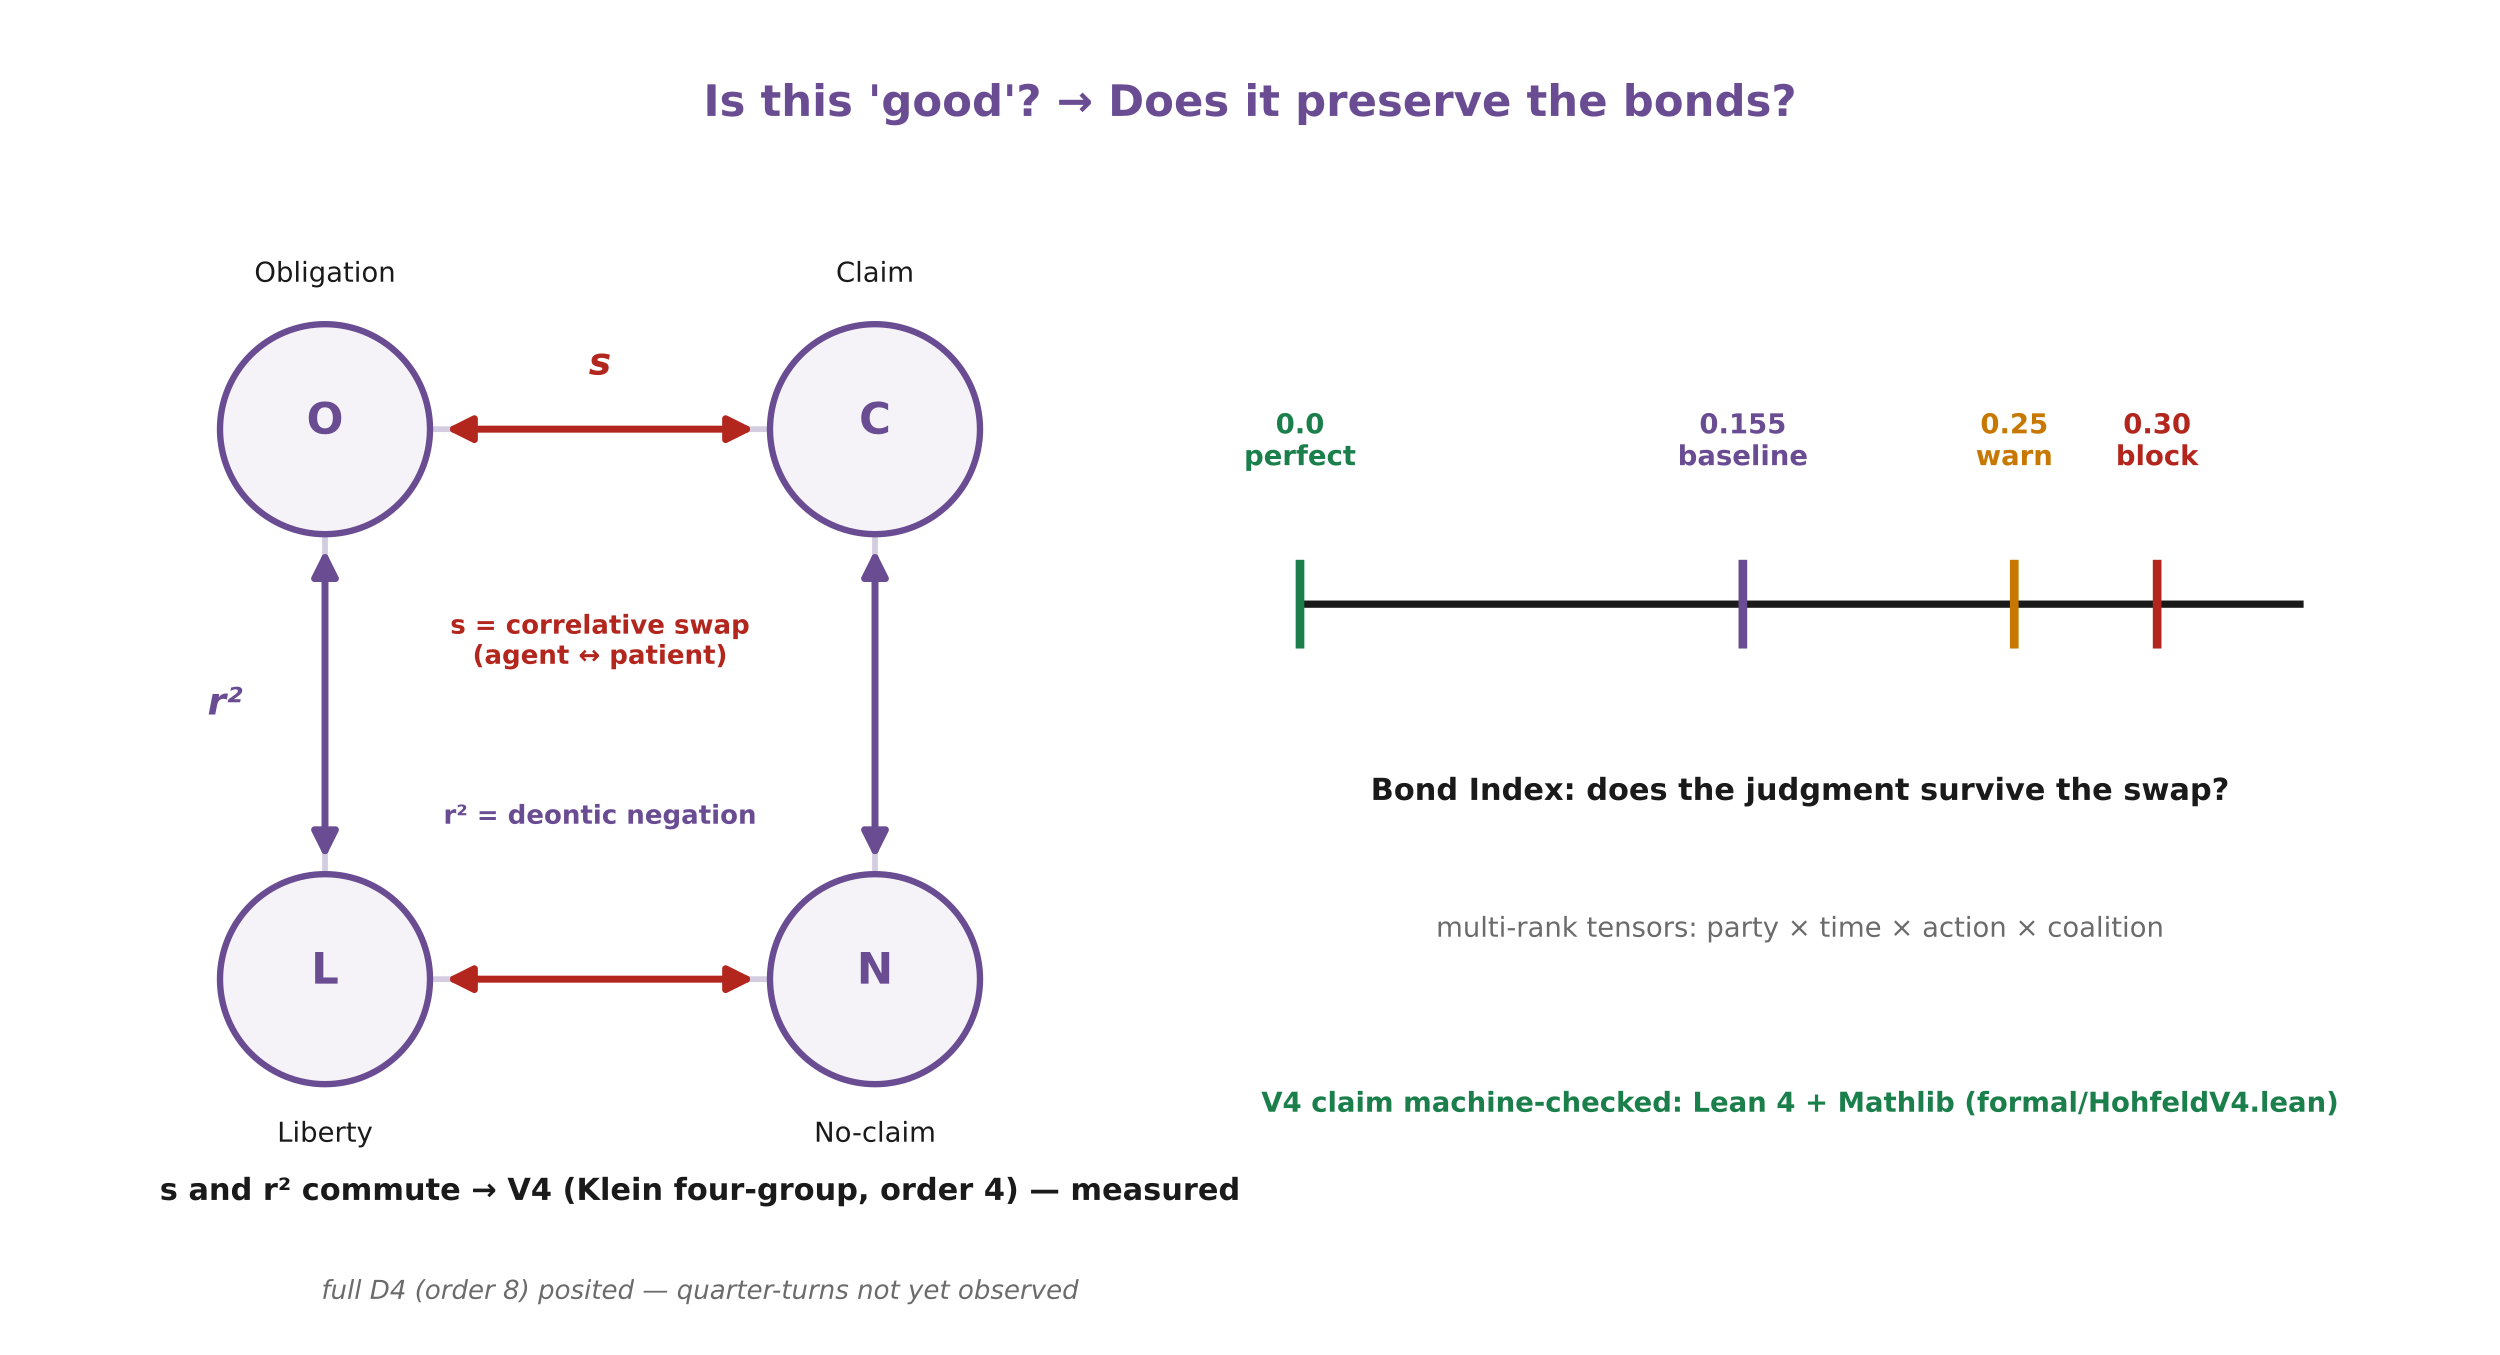
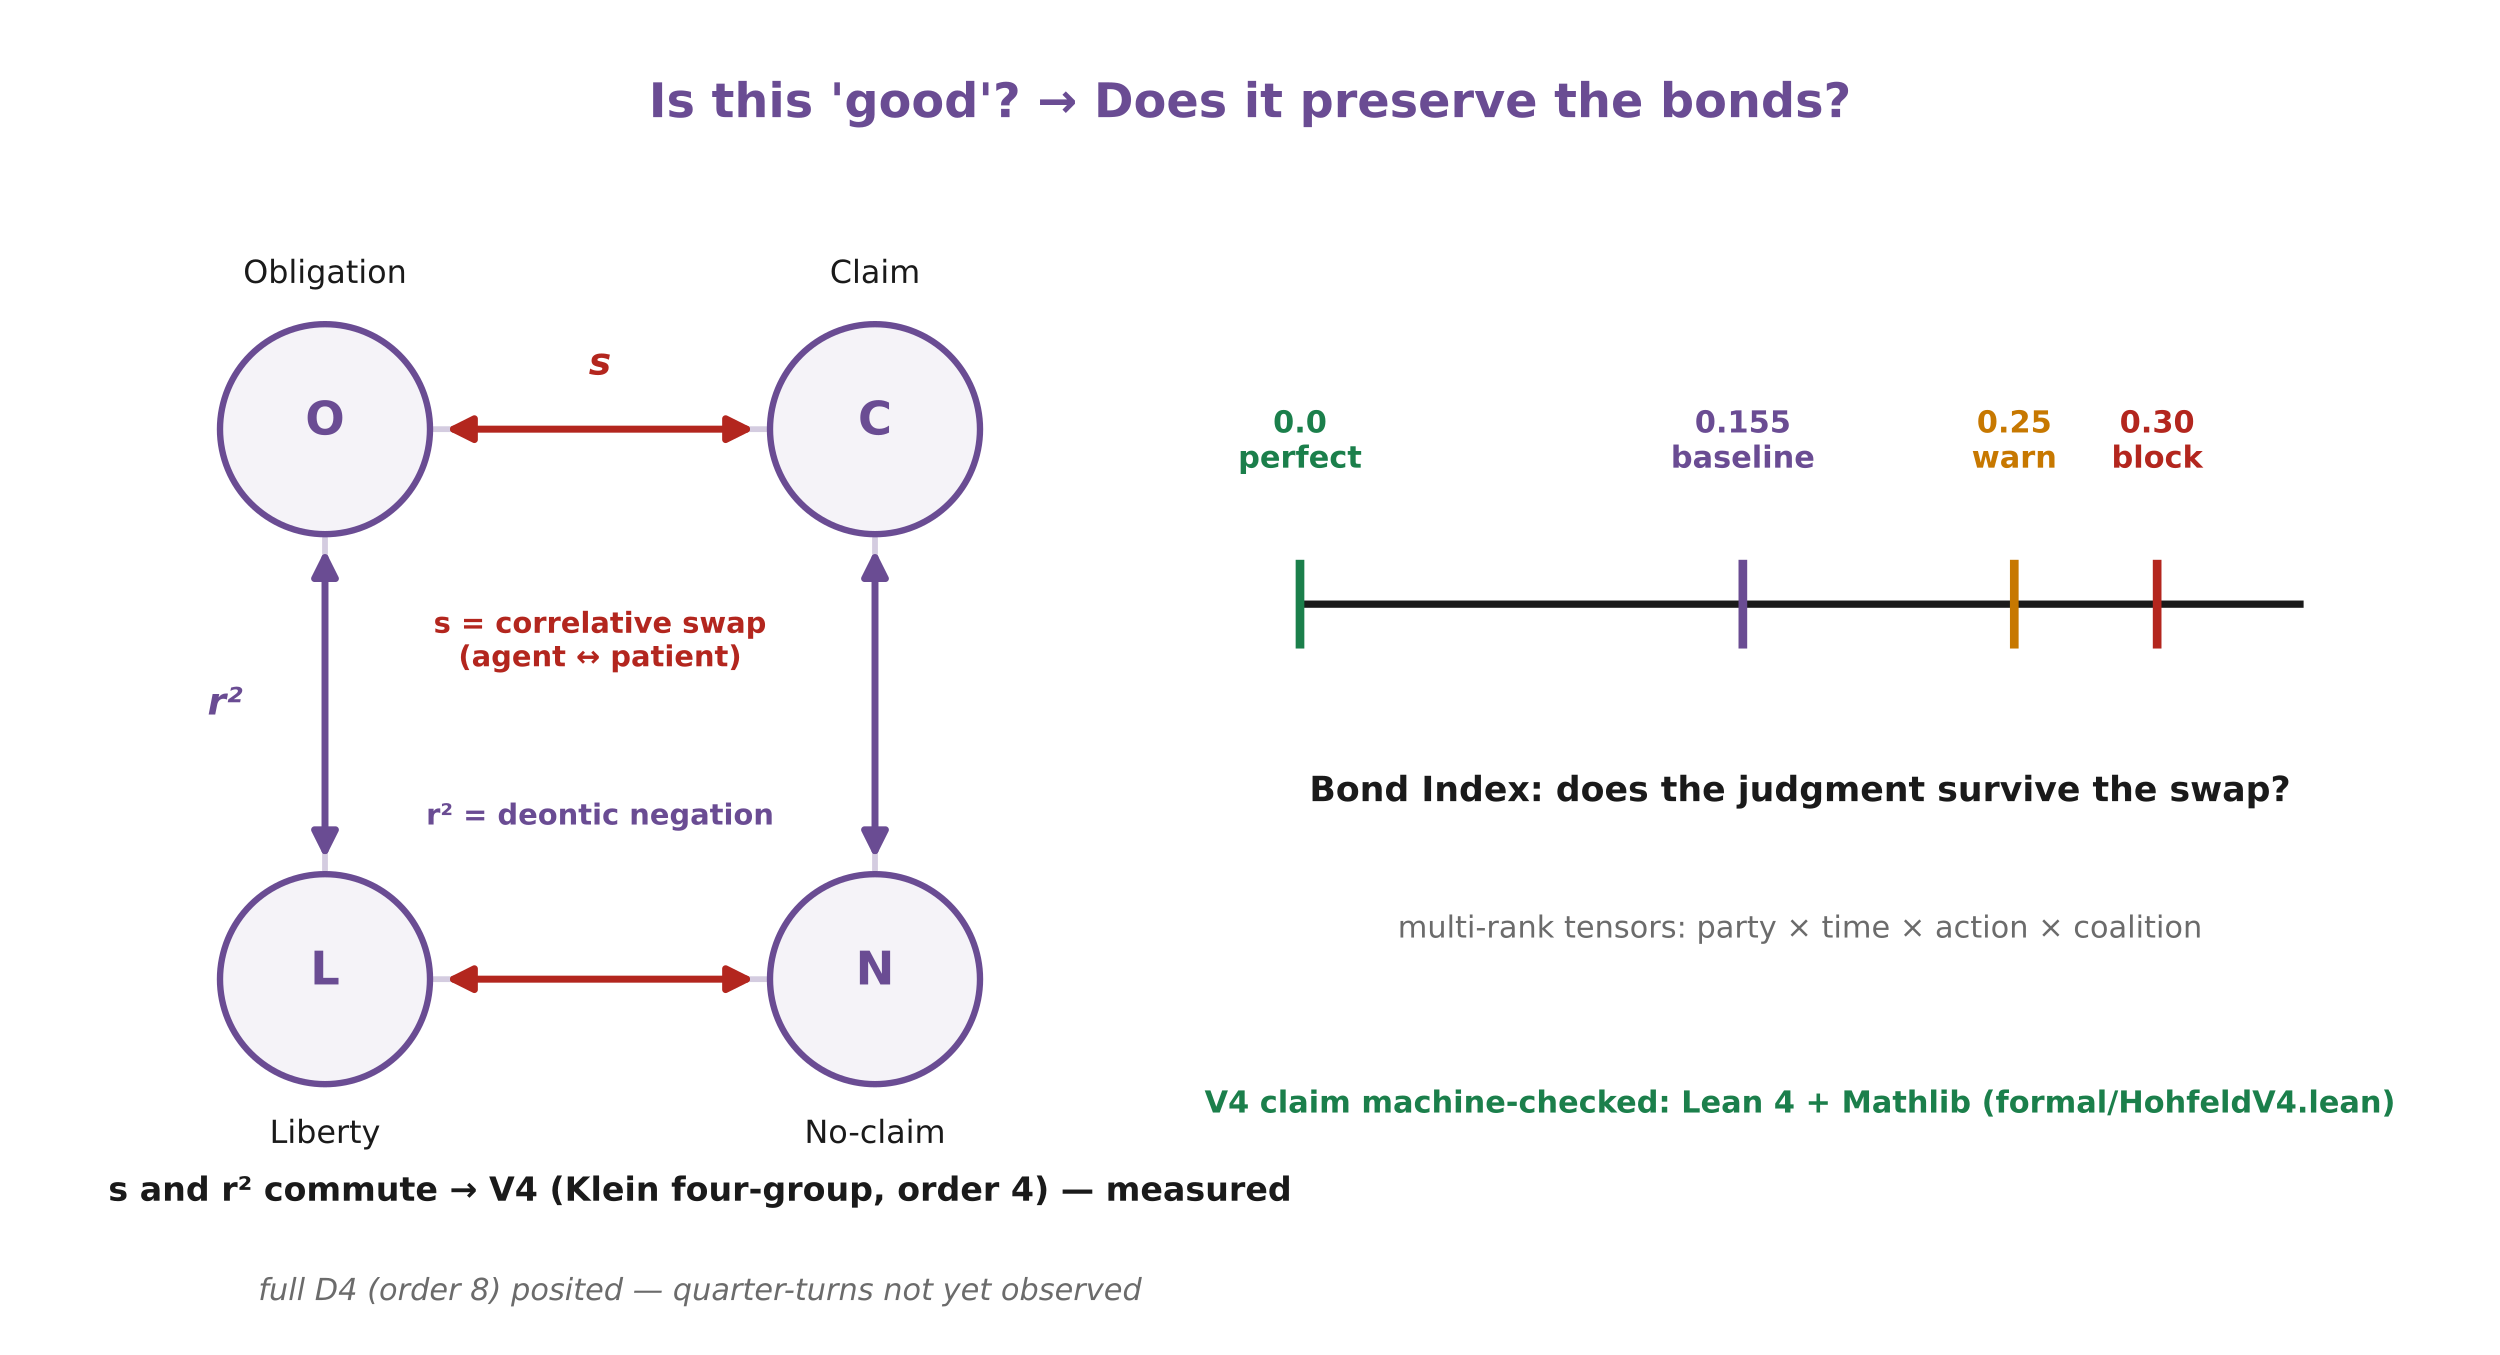
<svg xmlns="http://www.w3.org/2000/svg" width="864pt" height="468pt" viewBox="0 0 864 468" version="1.1">
  <defs>
    <style type="text/css">*{stroke-linejoin: round; stroke-linecap: butt}</style>
  </defs>
  <g id="figure_1">
    <g id="patch_1">
      <path d="M 0 468  L 864 468  L 864 0  L 0 0  L 0 468  z " style="fill: none" />
    </g>
    <g id="axes_1">
      <g id="line2d_1">
-         <path d="M 112.32 148.32  L 302.4 148.32  L 302.4 338.4  L 112.32 338.4  L 112.32 148.32  " clip-path="url(#pbc7aae9d55)" style="fill: none; stroke: #d4cce0; stroke-width: 2; stroke-linecap: square" />
+         <path d="M 112.32 148.32  L 302.4 148.32  L 302.4 338.4  L 112.32 338.4  L 112.32 148.32  " clip-path="url(#p739dad0c6a)" style="fill: none; stroke: #d4cce0; stroke-width: 2; stroke-linecap: square" />
      </g>
      <g id="patch_2">
-         <path d="M 156.749 148.32  Q 207.362 148.32 257.974 148.32  " clip-path="url(#pbc7aae9d55)" style="fill: none; stroke: #b3261e; stroke-width: 2.4; stroke-linecap: round" />
-         <path d="M 163.949 151.92  L 156.749 148.32  L 163.949 144.72  z " clip-path="url(#pbc7aae9d55)" style="fill: #b3261e; stroke: #b3261e; stroke-width: 2.4; stroke-linecap: round" />
-         <path d="M 250.774 144.72  L 257.974 148.32  L 250.774 151.92  z " clip-path="url(#pbc7aae9d55)" style="fill: #b3261e; stroke: #b3261e; stroke-width: 2.4; stroke-linecap: round" />
+         <path d="M 156.749 148.32  Q 207.362 148.32 257.974 148.32  " clip-path="url(#p739dad0c6a)" style="fill: none; stroke: #b3261e; stroke-width: 2.4; stroke-linecap: round" />
+         <path d="M 163.949 151.92  L 156.749 148.32  L 163.949 144.72  z " clip-path="url(#p739dad0c6a)" style="fill: #b3261e; stroke: #b3261e; stroke-width: 2.4; stroke-linecap: round" />
+         <path d="M 250.774 144.72  L 257.974 148.32  L 250.774 151.92  z " clip-path="url(#p739dad0c6a)" style="fill: #b3261e; stroke: #b3261e; stroke-width: 2.4; stroke-linecap: round" />
      </g>
      <g id="patch_3">
-         <path d="M 156.749 338.4  Q 207.362 338.4 257.974 338.4  " clip-path="url(#pbc7aae9d55)" style="fill: none; stroke: #b3261e; stroke-width: 2.4; stroke-linecap: round" />
-         <path d="M 163.949 342  L 156.749 338.4  L 163.949 334.8  z " clip-path="url(#pbc7aae9d55)" style="fill: #b3261e; stroke: #b3261e; stroke-width: 2.4; stroke-linecap: round" />
-         <path d="M 250.774 334.8  L 257.974 338.4  L 250.774 342  z " clip-path="url(#pbc7aae9d55)" style="fill: #b3261e; stroke: #b3261e; stroke-width: 2.4; stroke-linecap: round" />
+         <path d="M 156.749 338.4  Q 207.362 338.4 257.974 338.4  " clip-path="url(#p739dad0c6a)" style="fill: none; stroke: #b3261e; stroke-width: 2.4; stroke-linecap: round" />
+         <path d="M 163.949 342  L 156.749 338.4  L 163.949 334.8  z " clip-path="url(#p739dad0c6a)" style="fill: #b3261e; stroke: #b3261e; stroke-width: 2.4; stroke-linecap: round" />
+         <path d="M 250.774 334.8  L 257.974 338.4  L 250.774 342  z " clip-path="url(#p739dad0c6a)" style="fill: #b3261e; stroke: #b3261e; stroke-width: 2.4; stroke-linecap: round" />
      </g>
      <g id="patch_4">
-         <path d="M 112.32 192.749  Q 112.32 243.362 112.32 293.974  " clip-path="url(#pbc7aae9d55)" style="fill: none; stroke: #6a4c93; stroke-width: 2.4; stroke-linecap: round" />
-         <path d="M 108.72 199.949  L 112.32 192.749  L 115.92 199.949  z " clip-path="url(#pbc7aae9d55)" style="fill: #6a4c93; stroke: #6a4c93; stroke-width: 2.4; stroke-linecap: round" />
-         <path d="M 115.92 286.774  L 112.32 293.974  L 108.72 286.774  z " clip-path="url(#pbc7aae9d55)" style="fill: #6a4c93; stroke: #6a4c93; stroke-width: 2.4; stroke-linecap: round" />
+         <path d="M 112.32 192.749  Q 112.32 243.362 112.32 293.974  " clip-path="url(#p739dad0c6a)" style="fill: none; stroke: #6a4c93; stroke-width: 2.4; stroke-linecap: round" />
+         <path d="M 108.72 199.949  L 112.32 192.749  L 115.92 199.949  z " clip-path="url(#p739dad0c6a)" style="fill: #6a4c93; stroke: #6a4c93; stroke-width: 2.4; stroke-linecap: round" />
+         <path d="M 115.92 286.774  L 112.32 293.974  L 108.72 286.774  z " clip-path="url(#p739dad0c6a)" style="fill: #6a4c93; stroke: #6a4c93; stroke-width: 2.4; stroke-linecap: round" />
      </g>
      <g id="patch_5">
-         <path d="M 302.4 192.749  Q 302.4 243.362 302.4 293.974  " clip-path="url(#pbc7aae9d55)" style="fill: none; stroke: #6a4c93; stroke-width: 2.4; stroke-linecap: round" />
-         <path d="M 298.8 199.949  L 302.4 192.749  L 306 199.949  z " clip-path="url(#pbc7aae9d55)" style="fill: #6a4c93; stroke: #6a4c93; stroke-width: 2.4; stroke-linecap: round" />
-         <path d="M 306 286.774  L 302.4 293.974  L 298.8 286.774  z " clip-path="url(#pbc7aae9d55)" style="fill: #6a4c93; stroke: #6a4c93; stroke-width: 2.4; stroke-linecap: round" />
+         <path d="M 302.4 192.749  Q 302.4 243.362 302.4 293.974  " clip-path="url(#p739dad0c6a)" style="fill: none; stroke: #6a4c93; stroke-width: 2.4; stroke-linecap: round" />
+         <path d="M 298.8 199.949  L 302.4 192.749  L 306 199.949  z " clip-path="url(#p739dad0c6a)" style="fill: #6a4c93; stroke: #6a4c93; stroke-width: 2.4; stroke-linecap: round" />
+         <path d="M 306 286.774  L 302.4 293.974  L 298.8 286.774  z " clip-path="url(#p739dad0c6a)" style="fill: #6a4c93; stroke: #6a4c93; stroke-width: 2.4; stroke-linecap: round" />
      </g>
      <g id="line2d_2">
-         <path d="M 449.28 208.8  L 794.88 208.8  " clip-path="url(#pbc7aae9d55)" style="fill: none; stroke: #1a1a1a; stroke-width: 2.5; stroke-linecap: square" />
+         <path d="M 449.28 208.8  L 794.88 208.8  " clip-path="url(#p739dad0c6a)" style="fill: none; stroke: #1a1a1a; stroke-width: 2.5; stroke-linecap: square" />
      </g>
      <g id="patch_6">
-         <path d="M 112.32 184.608  C 121.944 184.608 131.175 180.784 137.979 173.979  C 144.784 167.175 148.608 157.944 148.608 148.32  C 148.608 138.696 144.784 129.465 137.979 122.661  C 131.175 115.856 121.944 112.032 112.32 112.032  C 102.696 112.032 93.465 115.856 86.661 122.661  C 79.856 129.465 76.032 138.696 76.032 148.32  C 76.032 157.944 79.856 167.175 86.661 173.979  C 93.465 180.784 102.696 184.608 112.32 184.608  z " clip-path="url(#pbc7aae9d55)" style="fill: #f5f3f8; stroke: #6a4c93; stroke-width: 2.2; stroke-linejoin: miter" />
+         <path d="M 112.32 184.608  C 121.944 184.608 131.175 180.784 137.979 173.979  C 144.784 167.175 148.608 157.944 148.608 148.32  C 148.608 138.696 144.784 129.465 137.979 122.661  C 131.175 115.856 121.944 112.032 112.32 112.032  C 102.696 112.032 93.465 115.856 86.661 122.661  C 79.856 129.465 76.032 138.696 76.032 148.32  C 76.032 157.944 79.856 167.175 86.661 173.979  C 93.465 180.784 102.696 184.608 112.32 184.608  z " clip-path="url(#p739dad0c6a)" style="fill: #f5f3f8; stroke: #6a4c93; stroke-width: 2.2; stroke-linejoin: miter" />
      </g>
      <g id="patch_7">
-         <path d="M 302.4 184.608  C 312.024 184.608 321.255 180.784 328.059 173.979  C 334.864 167.175 338.688 157.944 338.688 148.32  C 338.688 138.696 334.864 129.465 328.059 122.661  C 321.255 115.856 312.024 112.032 302.4 112.032  C 292.776 112.032 283.545 115.856 276.741 122.661  C 269.936 129.465 266.112 138.696 266.112 148.32  C 266.112 157.944 269.936 167.175 276.741 173.979  C 283.545 180.784 292.776 184.608 302.4 184.608  z " clip-path="url(#pbc7aae9d55)" style="fill: #f5f3f8; stroke: #6a4c93; stroke-width: 2.2; stroke-linejoin: miter" />
+         <path d="M 302.4 184.608  C 312.024 184.608 321.255 180.784 328.059 173.979  C 334.864 167.175 338.688 157.944 338.688 148.32  C 338.688 138.696 334.864 129.465 328.059 122.661  C 321.255 115.856 312.024 112.032 302.4 112.032  C 292.776 112.032 283.545 115.856 276.741 122.661  C 269.936 129.465 266.112 138.696 266.112 148.32  C 266.112 157.944 269.936 167.175 276.741 173.979  C 283.545 180.784 292.776 184.608 302.4 184.608  z " clip-path="url(#p739dad0c6a)" style="fill: #f5f3f8; stroke: #6a4c93; stroke-width: 2.2; stroke-linejoin: miter" />
      </g>
      <g id="patch_8">
-         <path d="M 112.32 374.688  C 121.944 374.688 131.175 370.864 137.979 364.059  C 144.784 357.255 148.608 348.024 148.608 338.4  C 148.608 328.776 144.784 319.545 137.979 312.741  C 131.175 305.936 121.944 302.112 112.32 302.112  C 102.696 302.112 93.465 305.936 86.661 312.741  C 79.856 319.545 76.032 328.776 76.032 338.4  C 76.032 348.024 79.856 357.255 86.661 364.059  C 93.465 370.864 102.696 374.688 112.32 374.688  z " clip-path="url(#pbc7aae9d55)" style="fill: #f5f3f8; stroke: #6a4c93; stroke-width: 2.2; stroke-linejoin: miter" />
+         <path d="M 112.32 374.688  C 121.944 374.688 131.175 370.864 137.979 364.059  C 144.784 357.255 148.608 348.024 148.608 338.4  C 148.608 328.776 144.784 319.545 137.979 312.741  C 131.175 305.936 121.944 302.112 112.32 302.112  C 102.696 302.112 93.465 305.936 86.661 312.741  C 79.856 319.545 76.032 328.776 76.032 338.4  C 76.032 348.024 79.856 357.255 86.661 364.059  C 93.465 370.864 102.696 374.688 112.32 374.688  z " clip-path="url(#p739dad0c6a)" style="fill: #f5f3f8; stroke: #6a4c93; stroke-width: 2.2; stroke-linejoin: miter" />
      </g>
      <g id="patch_9">
-         <path d="M 302.4 374.688  C 312.024 374.688 321.255 370.864 328.059 364.059  C 334.864 357.255 338.688 348.024 338.688 338.4  C 338.688 328.776 334.864 319.545 328.059 312.741  C 321.255 305.936 312.024 302.112 302.4 302.112  C 292.776 302.112 283.545 305.936 276.741 312.741  C 269.936 319.545 266.112 328.776 266.112 338.4  C 266.112 348.024 269.936 357.255 276.741 364.059  C 283.545 370.864 292.776 374.688 302.4 374.688  z " clip-path="url(#pbc7aae9d55)" style="fill: #f5f3f8; stroke: #6a4c93; stroke-width: 2.2; stroke-linejoin: miter" />
+         <path d="M 302.4 374.688  C 312.024 374.688 321.255 370.864 328.059 364.059  C 334.864 357.255 338.688 348.024 338.688 338.4  C 338.688 328.776 334.864 319.545 328.059 312.741  C 321.255 305.936 312.024 302.112 302.4 302.112  C 292.776 302.112 283.545 305.936 276.741 312.741  C 269.936 319.545 266.112 328.776 266.112 338.4  C 266.112 348.024 269.936 357.255 276.741 364.059  C 283.545 370.864 292.776 374.688 302.4 374.688  z " clip-path="url(#p739dad0c6a)" style="fill: #f5f3f8; stroke: #6a4c93; stroke-width: 2.2; stroke-linejoin: miter" />
      </g>
      <g id="line2d_3">
-         <path d="M 449.28 222.624  L 449.28 194.976  " clip-path="url(#pbc7aae9d55)" style="fill: none; stroke: #1b7f4b; stroke-width: 3; stroke-linecap: square" />
+         <path d="M 449.28 222.624  L 449.28 194.976  " clip-path="url(#p739dad0c6a)" style="fill: none; stroke: #1b7f4b; stroke-width: 3; stroke-linecap: square" />
      </g>
      <g id="line2d_4">
-         <path d="M 602.331 222.624  L 602.331 194.976  " clip-path="url(#pbc7aae9d55)" style="fill: none; stroke: #6a4c93; stroke-width: 3; stroke-linecap: square" />
+         <path d="M 602.331 222.624  L 602.331 194.976  " clip-path="url(#p739dad0c6a)" style="fill: none; stroke: #6a4c93; stroke-width: 3; stroke-linecap: square" />
      </g>
      <g id="line2d_5">
-         <path d="M 696.137 222.624  L 696.137 194.976  " clip-path="url(#pbc7aae9d55)" style="fill: none; stroke: #c77800; stroke-width: 3; stroke-linecap: square" />
+         <path d="M 696.137 222.624  L 696.137 194.976  " clip-path="url(#p739dad0c6a)" style="fill: none; stroke: #c77800; stroke-width: 3; stroke-linecap: square" />
      </g>
      <g id="line2d_6">
-         <path d="M 745.509 222.624  L 745.509 194.976  " clip-path="url(#pbc7aae9d55)" style="fill: none; stroke: #b3261e; stroke-width: 3; stroke-linecap: square" />
+         <path d="M 745.509 222.624  L 745.509 194.976  " clip-path="url(#p739dad0c6a)" style="fill: none; stroke: #b3261e; stroke-width: 3; stroke-linecap: square" />
      </g>
      <g id="text_1">
-         <text style="font-weight: 700; font-size: 15px; font-family: 'DejaVu Sans'; text-anchor: middle; fill: #6a4c93" x="432" y="40.08" transform="rotate(-0 432 40.08047)">Is this 'good'?   →   Does it preserve the bonds?</text>
+         <text style="font-weight: 700; font-size: 16.5px; font-family: 'DejaVu Sans'; text-anchor: middle; fill: #6a4c93" x="432" y="40.489" transform="rotate(-0 432 40.48852)">Is this 'good'?   →   Does it preserve the bonds?</text>
      </g>
      <g id="text_2">
-         <text style="font-weight: 700; font-size: 15px; font-family: 'DejaVu Sans'; text-anchor: middle; fill: #6a4c93" x="112.32" y="149.867" transform="rotate(-0 112.32 149.8671)">O</text>
+         <text style="font-weight: 700; font-size: 16px; font-family: 'DejaVu Sans'; text-anchor: middle; fill: #6a4c93" x="112.32" y="150.143" transform="rotate(-0 112.32 150.143)">O</text>
      </g>
      <g id="text_3">
-         <text style="font-size: 9.5px; font-family: 'DejaVu Sans'; text-anchor: middle; fill: #1a1a1a" x="112.32" y="97.373" transform="rotate(-0 112.32 97.37341)">Obligation</text>
+         <text style="font-size: 11px; font-family: 'DejaVu Sans'; text-anchor: middle; fill: #1a1a1a" x="112.32" y="97.787" transform="rotate(-0 112.32 97.78731)">Obligation</text>
      </g>
      <g id="text_4">
-         <text style="font-weight: 700; font-size: 15px; font-family: 'DejaVu Sans'; text-anchor: middle; fill: #6a4c93" x="302.4" y="149.867" transform="rotate(-0 302.4 149.8671)">C</text>
+         <text style="font-weight: 700; font-size: 16px; font-family: 'DejaVu Sans'; text-anchor: middle; fill: #6a4c93" x="302.4" y="150.143" transform="rotate(-0 302.4 150.143)">C</text>
      </g>
      <g id="text_5">
-         <text style="font-size: 9.5px; font-family: 'DejaVu Sans'; text-anchor: middle; fill: #1a1a1a" x="302.4" y="97.373" transform="rotate(-0 302.4 97.37341)">Claim</text>
+         <text style="font-size: 11px; font-family: 'DejaVu Sans'; text-anchor: middle; fill: #1a1a1a" x="302.4" y="97.787" transform="rotate(-0 302.4 97.78731)">Claim</text>
      </g>
      <g id="text_6">
-         <text style="font-weight: 700; font-size: 15px; font-family: 'DejaVu Sans'; text-anchor: middle; fill: #6a4c93" x="112.32" y="339.947" transform="rotate(-0 112.32 339.9471)">L</text>
+         <text style="font-weight: 700; font-size: 16px; font-family: 'DejaVu Sans'; text-anchor: middle; fill: #6a4c93" x="112.32" y="340.223" transform="rotate(-0 112.32 340.223)">L</text>
      </g>
      <g id="text_7">
-         <text style="font-size: 9.5px; font-family: 'DejaVu Sans'; text-anchor: middle; fill: #1a1a1a" x="112.32" y="394.589" transform="rotate(-0 112.32 394.5894)">Liberty</text>
+         <text style="font-size: 11px; font-family: 'DejaVu Sans'; text-anchor: middle; fill: #1a1a1a" x="112.32" y="395.003" transform="rotate(-0 112.32 395.0033)">Liberty</text>
      </g>
      <g id="text_8">
-         <text style="font-weight: 700; font-size: 15px; font-family: 'DejaVu Sans'; text-anchor: middle; fill: #6a4c93" x="302.4" y="339.947" transform="rotate(-0 302.4 339.9471)">N</text>
+         <text style="font-weight: 700; font-size: 16px; font-family: 'DejaVu Sans'; text-anchor: middle; fill: #6a4c93" x="302.4" y="340.223" transform="rotate(-0 302.4 340.223)">N</text>
      </g>
      <g id="text_9">
-         <text style="font-size: 9.5px; font-family: 'DejaVu Sans'; text-anchor: middle; fill: #1a1a1a" x="302.4" y="394.589" transform="rotate(-0 302.4 394.5894)">No-claim</text>
+         <text style="font-size: 11px; font-family: 'DejaVu Sans'; text-anchor: middle; fill: #1a1a1a" x="302.4" y="395.003" transform="rotate(-0 302.4 395.0033)">No-claim</text>
      </g>
      <g id="text_10">
        <text style="font-style: italic; font-weight: 700; font-size: 13px; font-family: 'DejaVu Sans'; text-anchor: middle; fill: #b3261e" x="207.36" y="129.443" transform="rotate(-0 207.36 129.4432)">s</text>
      </g>
      <g id="text_11">
        <text style="font-style: italic; font-weight: 700; font-size: 13px; font-family: 'DejaVu Sans'; text-anchor: middle; fill: #6a4c93" x="77.76" y="246.947" transform="rotate(-0 77.76 246.9472)">r²</text>
      </g>
      <g id="text_12">
-         <text style="font-weight: 700; font-size: 9px; font-family: 'DejaVu Sans'; fill: #b3261e" transform="translate(155.6093 218.9983)">s = correlative swap</text>
-         <text style="font-weight: 700; font-size: 9px; font-family: 'DejaVu Sans'; fill: #b3261e" transform="translate(163.3205 229.4183)">(agent ↔ patient)</text>
+         <text style="font-weight: 700; font-size: 10px; font-family: 'DejaVu Sans'; fill: #b3261e" transform="translate(149.8592 218.6914)">s = correlative swap</text>
+         <text style="font-weight: 700; font-size: 10px; font-family: 'DejaVu Sans'; fill: #b3261e" transform="translate(158.4272 230.2692)">(agent ↔ patient)</text>
      </g>
      <g id="text_13">
-         <text style="font-weight: 700; font-size: 9px; font-family: 'DejaVu Sans'; text-anchor: middle; fill: #6a4c93" x="207.36" y="284.688" transform="rotate(-0 207.36 284.6883)">r² = deontic negation</text>
+         <text style="font-weight: 700; font-size: 10px; font-family: 'DejaVu Sans'; text-anchor: middle; fill: #6a4c93" x="207.36" y="284.96" transform="rotate(-0 207.36 284.9603)">r² = deontic negation</text>
      </g>
      <g id="text_14">
-         <text style="font-weight: 700; font-size: 10.5px; font-family: 'DejaVu Sans'; text-anchor: middle; fill: #1a1a1a" x="241.92" y="414.696" transform="rotate(-0 241.92 414.6963)">s and r² commute  →  V4 (Klein four-group, order 4) — measured</text>
+         <text style="font-weight: 700; font-size: 11.5px; font-family: 'DejaVu Sans'; text-anchor: middle; fill: #1a1a1a" x="241.92" y="414.968" transform="rotate(-0 241.92 414.9684)">s and r² commute  →  V4 (Klein four-group, order 4) — measured</text>
      </g>
      <g id="text_15">
-         <text style="font-style: italic; font-size: 9px; font-family: 'DejaVu Sans'; text-anchor: middle; fill: #6b6b6b" x="241.92" y="448.883" transform="rotate(-0 241.92 448.8834)">full D4 (order 8) posited — quarter-turns not yet observed</text>
+         <text style="font-style: italic; font-size: 10.5px; font-family: 'DejaVu Sans'; text-anchor: middle; fill: #6b6b6b" x="241.92" y="449.297" transform="rotate(-0 241.92 449.2973)">full D4 (order 8) posited — quarter-turns not yet observed</text>
      </g>
      <g id="text_16">
-         <text style="font-weight: 700; font-size: 9.5px; font-family: 'DejaVu Sans'; fill: #1b7f4b" transform="translate(440.8658 149.762)">0.0</text>
-         <text style="font-weight: 700; font-size: 9.5px; font-family: 'DejaVu Sans'; fill: #1b7f4b" transform="translate(429.9416 160.7608)">perfect</text>
+         <text style="font-weight: 700; font-size: 10.5px; font-family: 'DejaVu Sans'; fill: #1b7f4b" transform="translate(439.9801 149.459)">0.0</text>
+         <text style="font-weight: 700; font-size: 10.5px; font-family: 'DejaVu Sans'; fill: #1b7f4b" transform="translate(427.9059 161.6157)">perfect</text>
      </g>
      <g id="text_17">
-         <text style="font-weight: 700; font-size: 9.5px; font-family: 'DejaVu Sans'; fill: #6a4c93" transform="translate(587.3073 149.762)">0.155</text>
-         <text style="font-weight: 700; font-size: 9.5px; font-family: 'DejaVu Sans'; fill: #6a4c93" transform="translate(579.8172 160.7608)">baseline</text>
+         <text style="font-weight: 700; font-size: 10.5px; font-family: 'DejaVu Sans'; fill: #6a4c93" transform="translate(585.7258 149.459)">0.155</text>
+         <text style="font-weight: 700; font-size: 10.5px; font-family: 'DejaVu Sans'; fill: #6a4c93" transform="translate(577.4472 161.6157)">baseline</text>
      </g>
      <g id="text_18">
-         <text style="font-weight: 700; font-size: 9.5px; font-family: 'DejaVu Sans'; fill: #c77800" transform="translate(684.418 149.762)">0.25</text>
-         <text style="font-weight: 700; font-size: 9.5px; font-family: 'DejaVu Sans'; fill: #c77800" transform="translate(682.8193 160.7608)">warn</text>
+         <text style="font-weight: 700; font-size: 10.5px; font-family: 'DejaVu Sans'; fill: #c77800" transform="translate(683.1844 149.459)">0.25</text>
+         <text style="font-weight: 700; font-size: 10.5px; font-family: 'DejaVu Sans'; fill: #c77800" transform="translate(681.4175 161.6157)">warn</text>
      </g>
      <g id="text_19">
-         <text style="font-weight: 700; font-size: 9.5px; font-family: 'DejaVu Sans'; fill: #b3261e" transform="translate(733.7894 149.762)">0.30</text>
-         <text style="font-weight: 700; font-size: 9.5px; font-family: 'DejaVu Sans'; fill: #b3261e" transform="translate(731.2422 160.7608)">block</text>
+         <text style="font-weight: 700; font-size: 10.5px; font-family: 'DejaVu Sans'; fill: #b3261e" transform="translate(732.5558 149.459)">0.30</text>
+         <text style="font-weight: 700; font-size: 10.5px; font-family: 'DejaVu Sans'; fill: #b3261e" transform="translate(729.7405 161.6157)">block</text>
      </g>
      <g id="text_20">
-         <text style="font-weight: 700; font-size: 10.5px; font-family: 'DejaVu Sans'; text-anchor: middle; fill: #1a1a1a" x="622.08" y="276.456" transform="rotate(-0 622.08 276.4563)">Bond Index: does the judgment survive the swap?</text>
+         <text style="font-weight: 700; font-size: 12px; font-family: 'DejaVu Sans'; text-anchor: middle; fill: #1a1a1a" x="622.08" y="276.864" transform="rotate(-0 622.08 276.8644)">Bond Index: does the judgment survive the swap?</text>
      </g>
      <g id="text_21">
-         <text style="font-size: 9.5px; font-family: 'DejaVu Sans'; text-anchor: middle; fill: #6b6b6b" x="622.08" y="323.741" transform="rotate(-0 622.08 323.7414)">multi-rank tensors: party × time × action × coalition</text>
+         <text style="font-size: 10.5px; font-family: 'DejaVu Sans'; text-anchor: middle; fill: #6b6b6b" x="622.08" y="324.017" transform="rotate(-0 622.08 324.0173)">multi-rank tensors: party × time × action × coalition</text>
      </g>
      <g id="text_22">
-         <text style="font-weight: 700; font-size: 9.5px; font-family: 'DejaVu Sans'; text-anchor: middle; fill: #1b7f4b" x="622.08" y="384.221" transform="rotate(-0 622.08 384.2214)">V4 claim machine-checked: Lean 4 + Mathlib (formal/HohfeldV4.lean)</text>
+         <text style="font-weight: 700; font-size: 10.5px; font-family: 'DejaVu Sans'; text-anchor: middle; fill: #1b7f4b" x="622.08" y="384.497" transform="rotate(-0 622.08 384.4973)">V4 claim machine-checked: Lean 4 + Mathlib (formal/HohfeldV4.lean)</text>
      </g>
    </g>
  </g>
  <defs>
-     <clipPath id="pbc7aae9d55">
+     <clipPath id="p739dad0c6a">
      <rect x="0" y="0" width="864" height="468" />
    </clipPath>
  </defs>
</svg>
